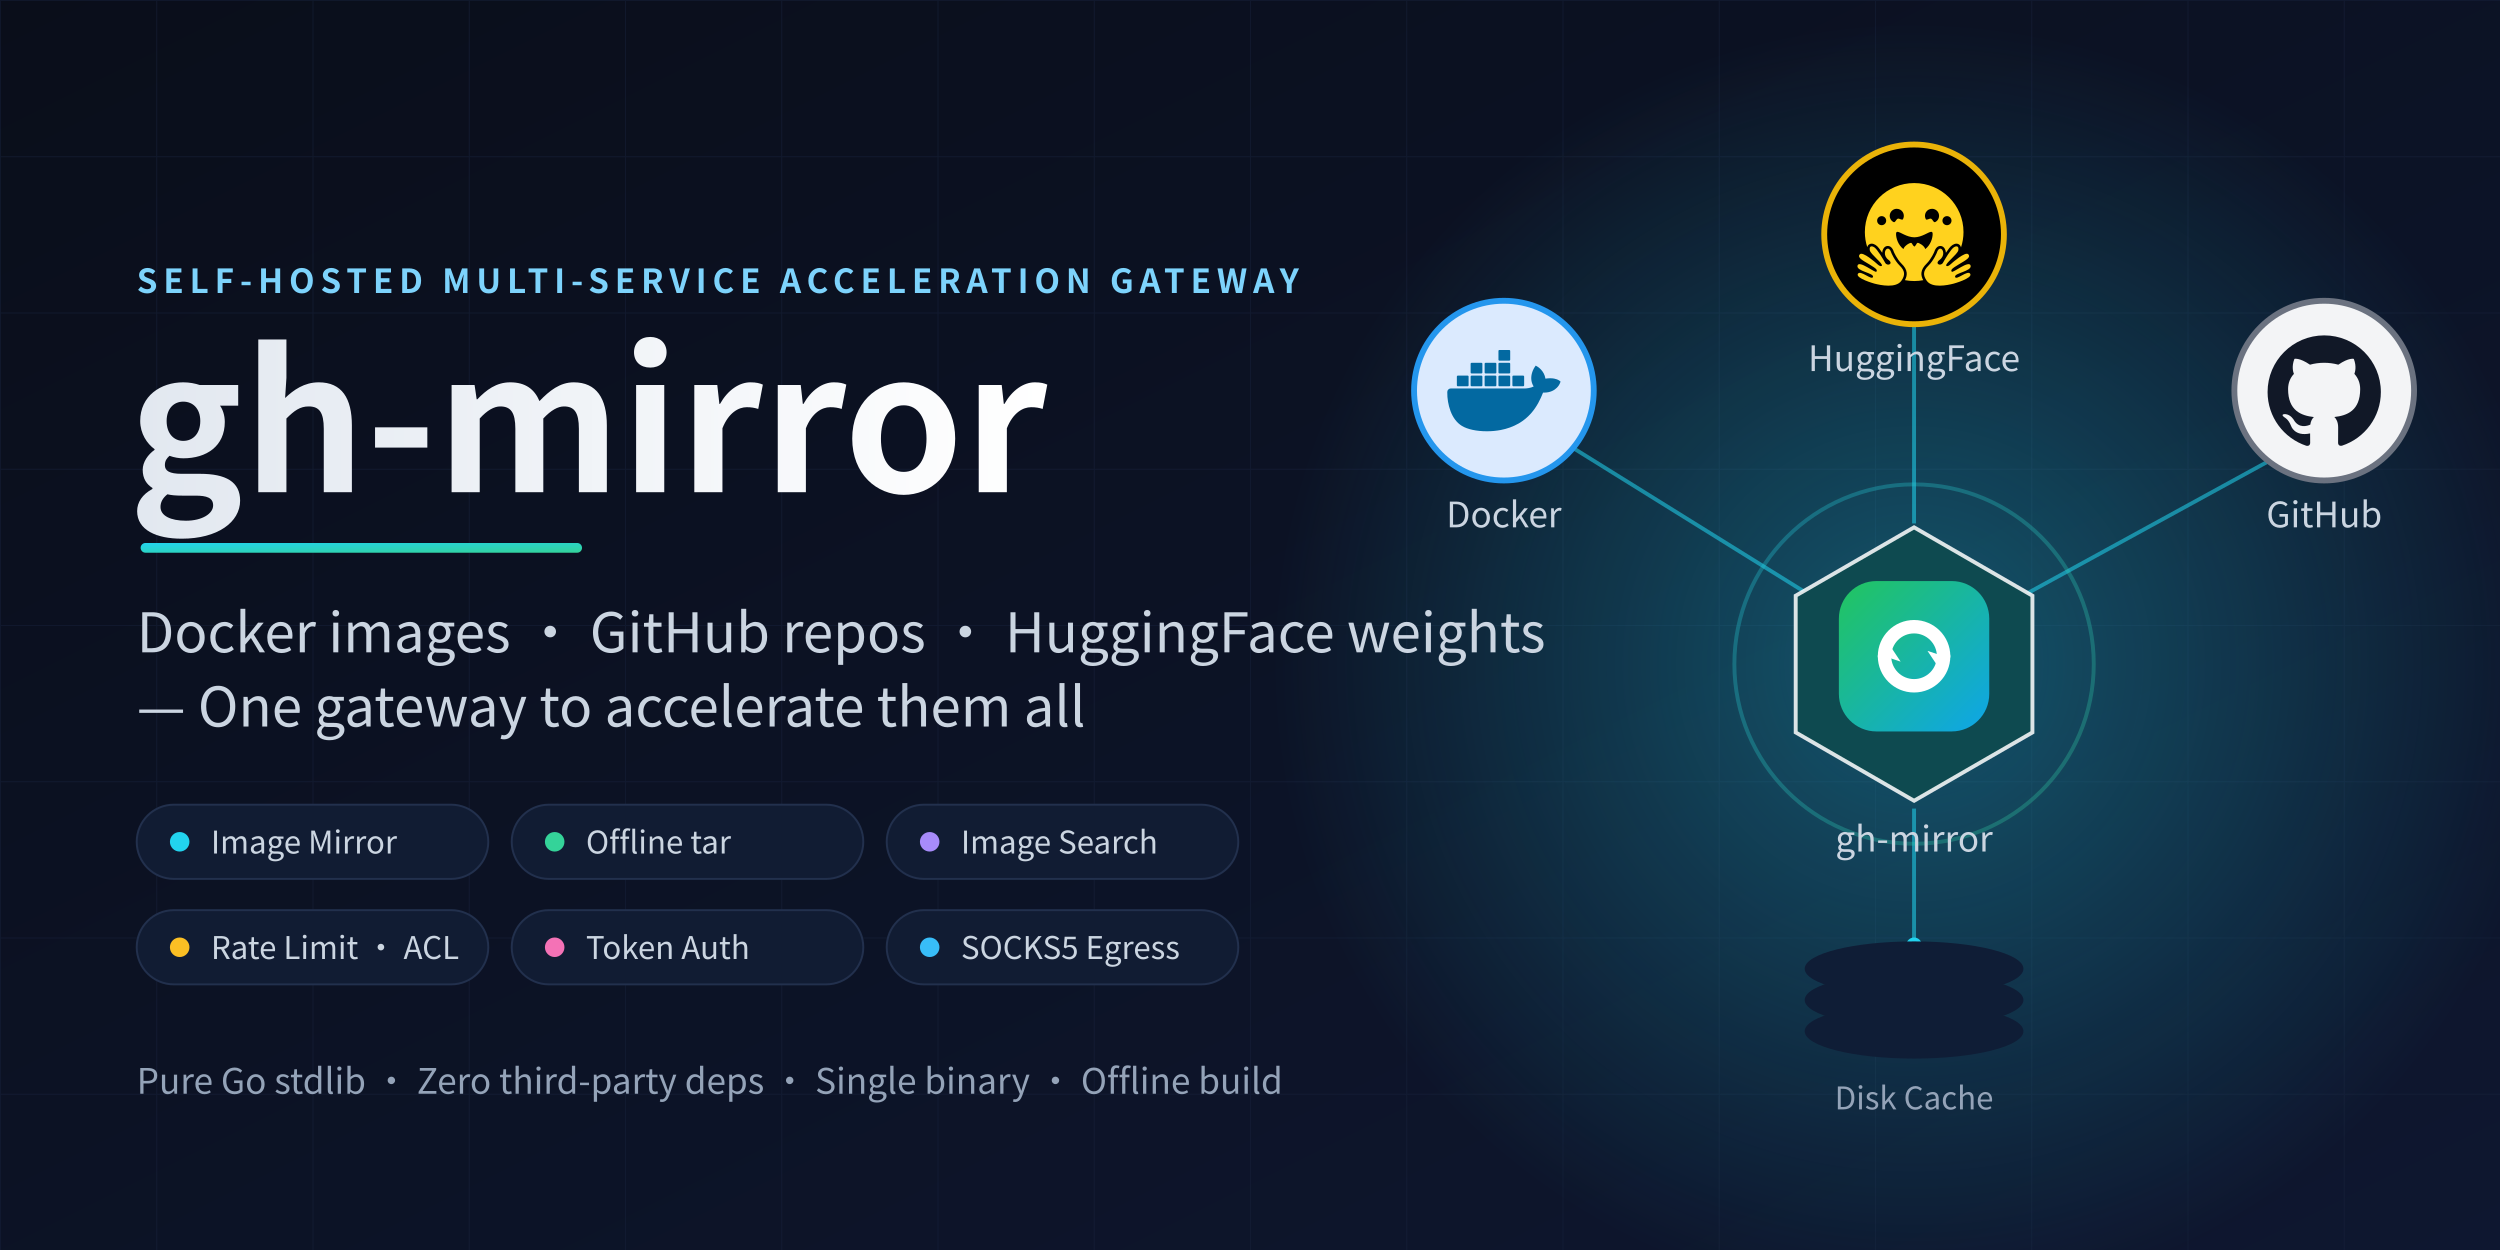
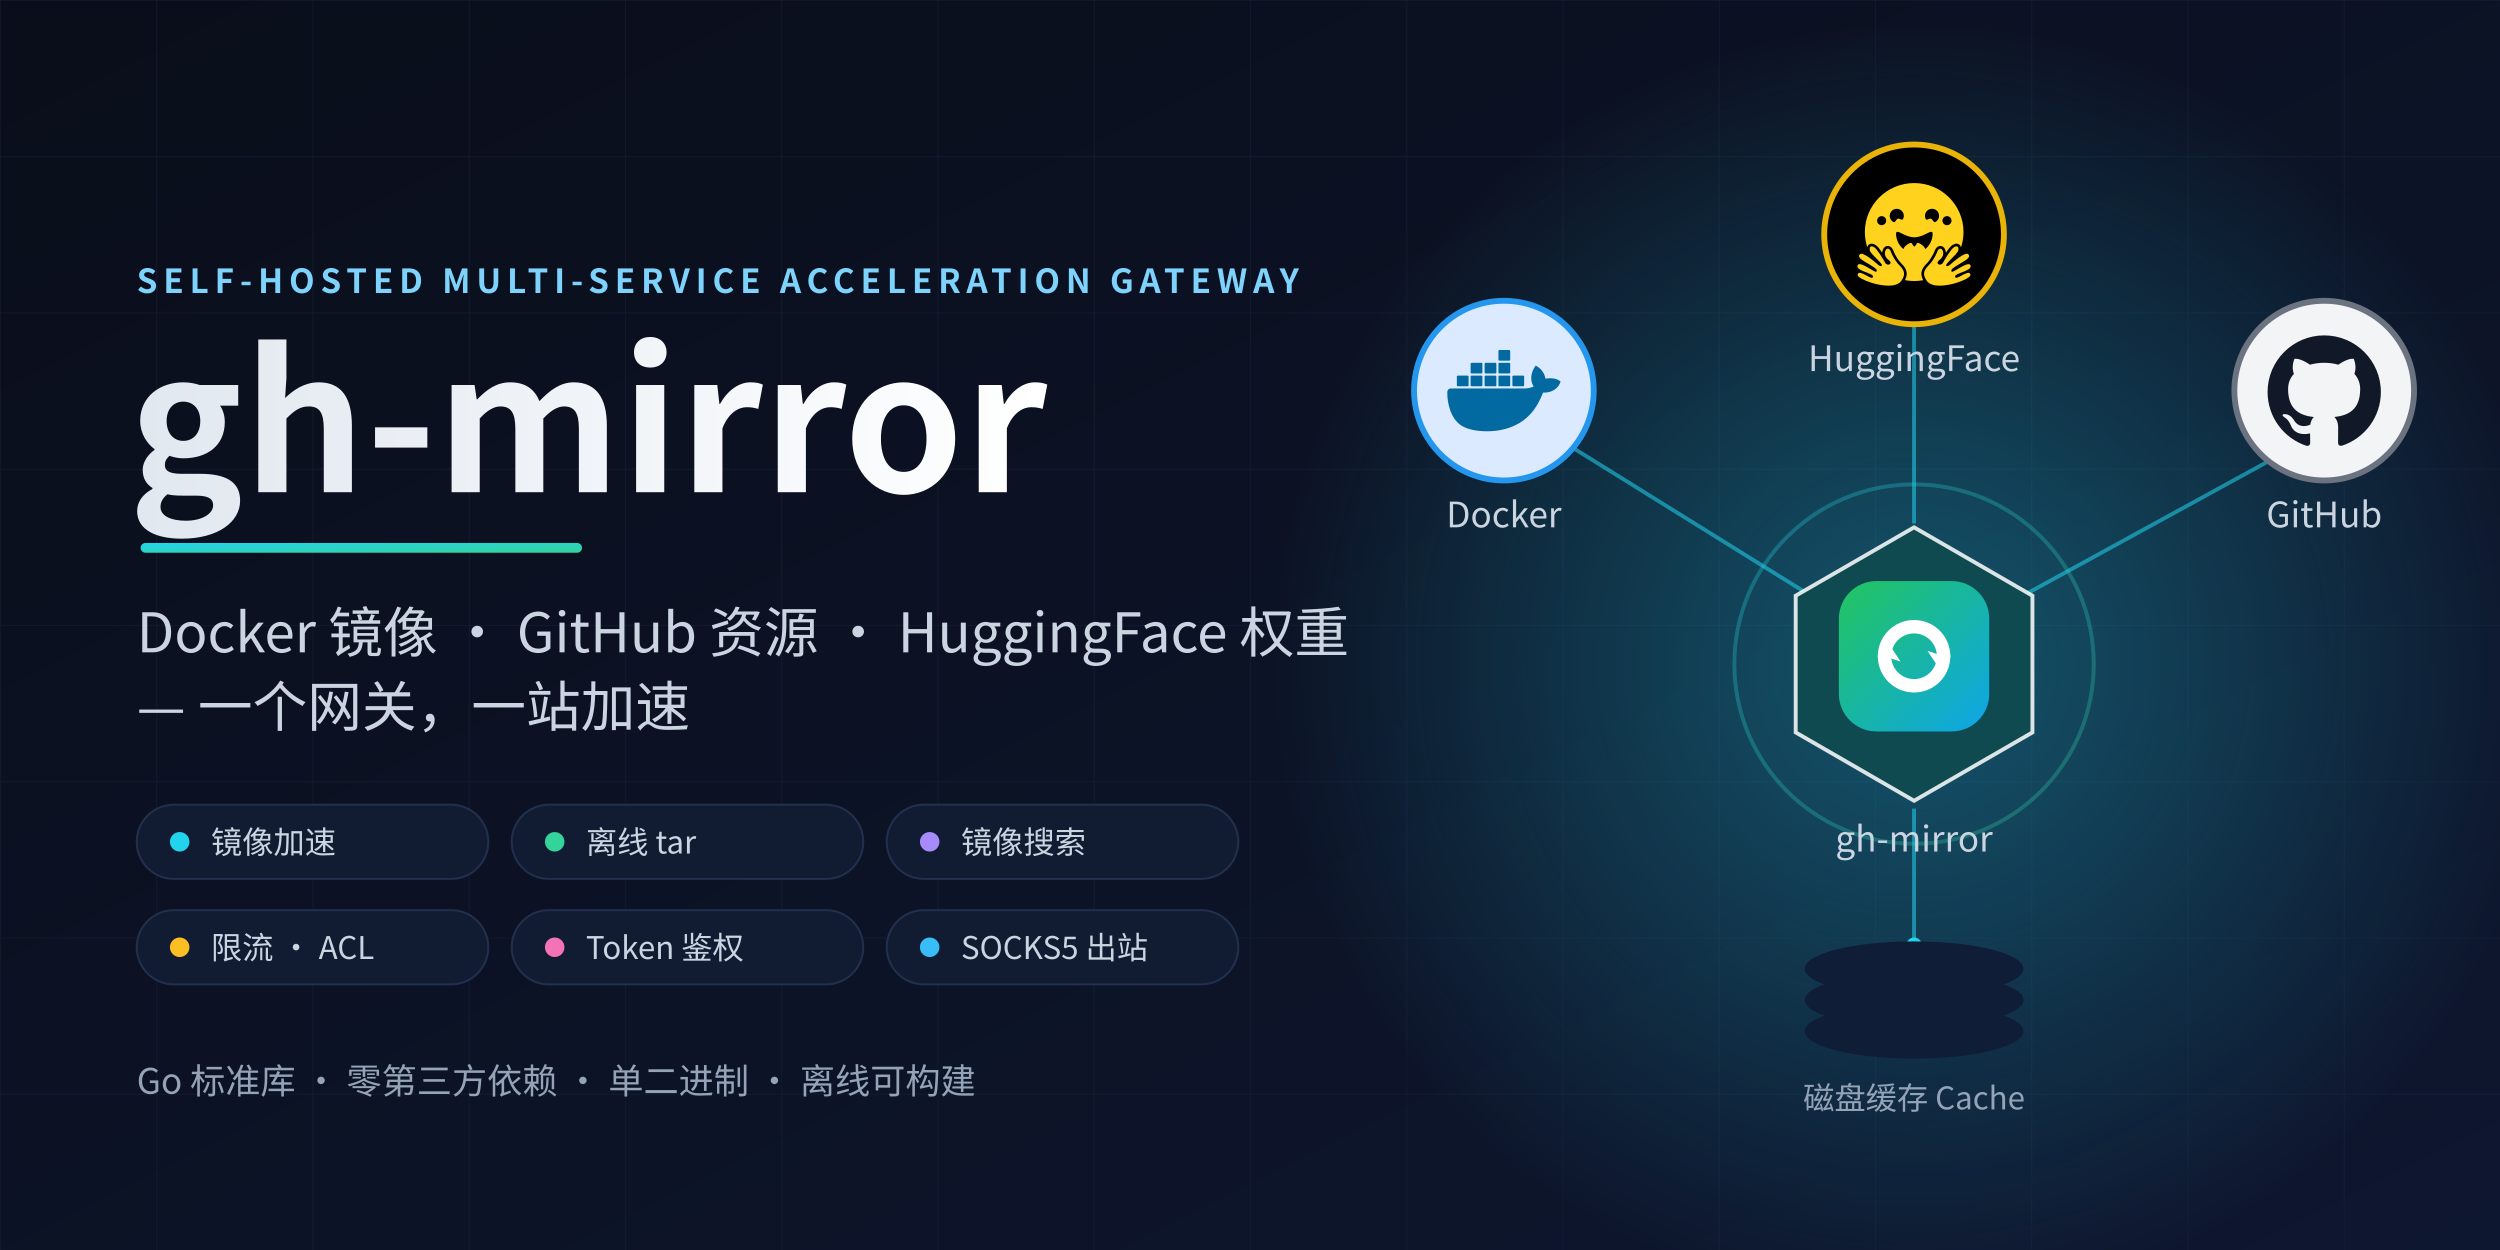
<svg xmlns="http://www.w3.org/2000/svg" width="1280" height="640" viewBox="0 0 1280 640" font-family="'Segoe UI','Microsoft YaHei','PingFang SC','Noto Sans CJK SC',sans-serif">
  <defs>
    <linearGradient id="bg" x1="0" y1="0" x2="1" y2="1">
      <stop offset="0" stop-color="#0a0e1a" />
      <stop offset="1" stop-color="#0e1730" />
    </linearGradient>
    <radialGradient id="glow" cx="0.5" cy="0.5" r="0.5">
      <stop offset="0" stop-color="#22d3ee" stop-opacity="0.35" />
      <stop offset="1" stop-color="#22d3ee" stop-opacity="0" />
    </radialGradient>
    <linearGradient id="gw" x1="0" y1="0" x2="1" y2="1">
      <stop offset="0" stop-color="#22d3ee" />
      <stop offset="1" stop-color="#34d399" />
    </linearGradient>
    <linearGradient id="title" x1="0" y1="0" x2="1" y2="0">
      <stop offset="0" stop-color="#e2e8f0" />
      <stop offset="1" stop-color="#ffffff" />
    </linearGradient>
    <pattern id="grid" width="80" height="80" patternUnits="userSpaceOnUse">
      <path d="M 80 0 L 0 0 0 80" fill="none" stroke="#16213a" stroke-width="1" />
    </pattern>
  </defs>
  <rect width="1280" height="640" fill="url(#bg)" />
  <rect width="1280" height="640" fill="url(#grid)" opacity="0.5" />
  <circle cx="980" cy="340" r="330" fill="url(#glow)" />
  <text x="70" y="150" font-size="17" letter-spacing="3" fill="#7dd3fc" font-weight="600">SELF-HOSTED MULTI-SERVICE ACCELERATION GATEWAY</text>
  <text x="66" y="252" font-size="98" font-weight="800" fill="url(#title)">gh-mirror</text>
  <rect x="72" y="278" width="226" height="5" rx="2.5" fill="url(#gw)" />
-   <text x="70" y="334" font-size="28" fill="#cbd5e1">Docker images · GitHub repos · HuggingFace weights</text>
-   <text x="70" y="372" font-size="28" fill="#cbd5e1">— One gateway to accelerate them all</text>
+   <text x="70" y="334" font-size="28" fill="#cbd5e1">Docker 镜像 · GitHub 资源 · HuggingFace 权重</text>
+   <text x="70" y="372" font-size="28" fill="#cbd5e1">— 一个网关，一站加速</text>
  <g font-size="16" fill="#cbd5e1">
    <rect x="70" y="412" width="180" height="38" rx="19" fill="#111c33" stroke="#22304d" />
    <circle cx="92" cy="431" r="5" fill="#22d3ee" />
-     <text x="108" y="437">Image Mirror</text>
+     <text x="108" y="437">镜像加速</text>
    <rect x="262" y="412" width="180" height="38" rx="19" fill="#111c33" stroke="#22304d" />
    <circle cx="284" cy="431" r="5" fill="#34d399" />
-     <text x="300" y="437">Offline tar</text>
+     <text x="300" y="437">离线 tar</text>
    <rect x="454" y="412" width="180" height="38" rx="19" fill="#111c33" stroke="#22304d" />
    <circle cx="476" cy="431" r="5" fill="#a78bfa" />
-     <text x="492" y="437">Image Search</text>
+     <text x="492" y="437">镜像搜索</text>
    <rect x="70" y="466" width="180" height="38" rx="19" fill="#111c33" stroke="#22304d" />
    <circle cx="92" cy="485" r="5" fill="#fbbf24" />
-     <text x="108" y="491">Rate Limit · ACL</text>
+     <text x="108" y="491">限流 · ACL</text>
    <rect x="262" y="466" width="180" height="38" rx="19" fill="#111c33" stroke="#22304d" />
    <circle cx="284" cy="485" r="5" fill="#f472b6" />
-     <text x="300" y="491">Token Auth</text>
+     <text x="300" y="491">Token 鉴权</text>
    <rect x="454" y="466" width="180" height="38" rx="19" fill="#111c33" stroke="#22304d" />
    <circle cx="476" cy="485" r="5" fill="#38bdf8" />
-     <text x="492" y="491">SOCKS5 Egress</text>
+     <text x="492" y="491">SOCKS5 出站</text>
  </g>
-   <text x="70" y="560" font-size="18" fill="#94a3b8">Pure Go stdlib · Zero third-party deps · Single binary · Offline build</text>
+   <text x="70" y="560" font-size="18" fill="#94a3b8">Go 标准库 · 零第三方依赖 · 单二进制 · 离线可构建</text>
  <g stroke="#22d3ee" stroke-opacity="0.55" stroke-width="2" fill="none">
    <path d="M 800 226 L 948 318" />
    <path d="M 1180 226 L 1012 318" />
    <path d="M 980 154 L 980 268" />
    <path d="M 980 414 L 980 484" />
  </g>
  <g fill="#22d3ee">
    <circle cx="800" cy="226" r="4" />
    <circle cx="1180" cy="226" r="4" />
    <circle cx="980" cy="154" r="4" />
    <circle cx="980" cy="484" r="4" />
  </g>
  <circle cx="770" cy="200" r="46" fill="#dbeafe" stroke="#2496ED" stroke-width="3" />
  <g transform="translate(741,171) scale(2.416667)">
    <path d="M13.983 11.078h2.119a.186.186 0 00.186-.185V9.006a.186.186 0 00-.186-.186h-2.119a.185.185 0 00-.185.185v1.888c0 .102.083.185.185.185m-2.954-5.43h2.118a.186.186 0 00.186-.186V3.574a.186.186 0 00-.186-.185h-2.118a.185.185 0 00-.185.185v1.888c0 .102.082.185.185.185m0 2.716h2.118a.187.187 0 00.186-.186V6.29a.186.186 0 00-.186-.185h-2.118a.185.185 0 00-.185.185v1.887c0 .102.082.185.185.186m-2.93 0h2.12a.186.186 0 00.184-.186V6.29a.185.185 0 00-.185-.185H8.1a.185.185 0 00-.185.185v1.887c0 .102.083.185.185.186m-2.964 0h2.119a.186.186 0 00.185-.186V6.29a.185.185 0 00-.185-.185H5.136a.186.186 0 00-.186.185v1.887c0 .102.084.185.186.186m5.893 2.715h2.118a.186.186 0 00.186-.185V9.006a.186.186 0 00-.186-.186h-2.118a.185.185 0 00-.185.185v1.888c0 .102.082.185.185.185m-2.93 0h2.12a.185.185 0 00.184-.185V9.006a.185.185 0 00-.184-.186h-2.12a.185.185 0 00-.184.185v1.888c0 .102.083.185.185.185m-2.964 0h2.119a.185.185 0 00.185-.185V9.006a.185.185 0 00-.184-.186h-2.12a.186.186 0 00-.186.186v1.887c0 .102.084.185.186.185m-2.92 0h2.12a.185.185 0 00.184-.185V9.006a.185.185 0 00-.184-.186h-2.12a.185.185 0 00-.184.185v1.888c0 .102.082.185.185.185M23.763 9.89c-.065-.051-.672-.51-1.954-.51-.338.001-.676.03-1.01.087-.248-1.7-1.653-2.53-1.716-2.566l-.344-.199-.226.327c-.284.438-.49.922-.612 1.43-.23.97-.09 1.882.403 2.661-.595.332-1.55.413-1.744.42H.751a.751.751 0 00-.75.748 11.376 11.376 0 00.692 4.062c.545 1.428 1.355 2.48 2.41 3.124 1.18.723 3.1 1.137 5.275 1.137.983.003 1.963-.086 2.93-.266a12.248 12.248 0 003.823-1.389c.98-.567 1.86-1.288 2.61-2.136 1.252-1.418 1.998-2.997 2.553-4.4h.221c1.372 0 2.215-.549 2.68-1.009.309-.293.55-.65.707-1.046l.098-.288Z" fill="#0369a1" />
  </g>
  <text x="770" y="270" text-anchor="middle" font-size="18" fill="#cbd5e1">Docker</text>
  <circle cx="980" cy="120" r="46" fill="#000000" stroke="#eab308" stroke-width="3" />
  <g transform="translate(951,91) scale(2.416667)">
    <path d="M12.025 1.13c-5.77 0-10.449 4.647-10.449 10.378 0 1.112.178 2.181.503 3.185.064-.222.203-.444.416-.577a.96.96 0 0 1 .524-.15c.293 0 .584.124.84.284.278.173.48.408.71.694.226.282.458.611.684.951v-.014c.017-.324.106-.622.264-.874s.403-.487.762-.543c.3-.047.596.06.787.203s.31.313.4.467c.15.257.212.468.233.542.01.026.653 1.552 1.657 2.54.616.605 1.01 1.223 1.082 1.912.055.537-.096 1.059-.38 1.572.637.121 1.294.187 1.967.187.657 0 1.298-.063 1.921-.178-.287-.517-.44-1.041-.384-1.581.07-.69.465-1.307 1.081-1.913 1.004-.987 1.647-2.513 1.657-2.539.021-.074.083-.285.233-.542.09-.154.208-.323.4-.467a1.08 1.08 0 0 1 .787-.203c.359.056.604.29.762.543s.247.55.265.874v.015c.225-.34.457-.67.683-.952.23-.286.432-.52.71-.694.257-.16.547-.284.84-.285a.97.97 0 0 1 .524.151c.228.143.373.388.43.625l.006.04a10.3 10.3 0 0 0 .534-3.273c0-5.731-4.678-10.378-10.449-10.378M8.327 6.583a1.5 1.5 0 0 1 .713.174 1.487 1.487 0 0 1 .617 2.013c-.183.343-.762-.214-1.102-.094-.38.134-.532.914-.917.71a1.487 1.487 0 0 1 .69-2.803m7.486 0a1.487 1.487 0 0 1 .689 2.803c-.385.204-.536-.576-.916-.71-.34-.12-.92.437-1.103.094a1.487 1.487 0 0 1 .617-2.013 1.5 1.5 0 0 1 .713-.174m-10.68 1.55a.96.96 0 1 1 0 1.921.96.96 0 0 1 0-1.92m13.838 0a.96.96 0 1 1 0 1.92.96.96 0 0 1 0-1.92M8.489 11.458c.588.01 1.965 1.157 3.572 1.164 1.607-.007 2.984-1.155 3.572-1.164.196-.003.305.12.305.454 0 .886-.424 2.328-1.563 3.202-.22-.756-1.396-1.366-1.63-1.32q-.011.001-.02.006l-.044.026-.01.008-.03.024q-.018.017-.035.036l-.032.04a1 1 0 0 0-.058.09l-.014.025q-.049.088-.11.19a1 1 0 0 1-.083.116 1.2 1.2 0 0 1-.173.18q-.035.029-.075.058a1.3 1.3 0 0 1-.251-.243 1 1 0 0 1-.076-.107c-.124-.193-.177-.363-.337-.444-.034-.016-.104-.008-.2.022q-.094.03-.216.087-.06.028-.125.063l-.13.074q-.067.04-.136.086a3 3 0 0 0-.135.096 3 3 0 0 0-.26.219 2 2 0 0 0-.12.121 2 2 0 0 0-.106.128l-.002.002a2 2 0 0 0-.09.132l-.001.001a1.2 1.2 0 0 0-.105.212q-.013.036-.024.073c-1.139-.875-1.563-2.317-1.563-3.203 0-.334.109-.457.305-.454m.836 10.354c.824-1.19.766-2.082-.365-3.194-1.13-1.112-1.789-2.738-1.789-2.738s-.246-.945-.806-.858-.97 1.499.202 2.362c1.173.864-.233 1.45-.685.64-.45-.812-1.683-2.896-2.322-3.295s-1.089-.175-.938.647 2.822 2.813 2.562 3.244-1.176-.506-1.176-.506-2.866-2.567-3.49-1.898.473 1.23 2.037 2.16c1.564.932 1.686 1.178 1.464 1.53s-3.675-2.511-4-1.297c-.323 1.214 3.524 1.567 3.287 2.405-.238.839-2.71-1.587-3.216-.642-.506.946 3.49 2.056 3.522 2.064 1.29.33 4.568 1.028 5.713-.624m5.349 0c-.824-1.19-.766-2.082.365-3.194 1.13-1.112 1.789-2.738 1.789-2.738s.246-.945.806-.858.97 1.499-.202 2.362c-1.173.864.233 1.45.685.64.451-.812 1.683-2.896 2.322-3.295s1.089-.175.938.647-2.822 2.813-2.562 3.244 1.176-.506 1.176-.506 2.866-2.567 3.49-1.898-.473 1.23-2.037 2.16c-1.564.932-1.686 1.178-1.464 1.53s3.675-2.511 4-1.297c.323 1.214-3.524 1.567-3.287 2.405.238.839 2.71-1.587 3.216-.642.506.946-3.49 2.056-3.522 2.064-1.29.33-4.568 1.028-5.713-.624" fill="#FFD21E" />
  </g>
  <text x="980" y="190" text-anchor="middle" font-size="18" fill="#cbd5e1">HuggingFace</text>
  <circle cx="1190" cy="200" r="46" fill="#f3f4f6" stroke="#6b7280" stroke-width="3" />
  <g transform="translate(1161,171) scale(2.416667)">
    <path d="M12 .297c-6.63 0-12 5.373-12 12 0 5.303 3.438 9.8 8.205 11.385.6.113.82-.258.82-.577 0-.285-.01-1.04-.015-2.04-3.338.724-4.042-1.61-4.042-1.61C4.422 18.07 3.633 17.7 3.633 17.7c-1.087-.744.084-.729.084-.729 1.205.084 1.838 1.236 1.838 1.236 1.07 1.835 2.809 1.305 3.495.998.108-.776.417-1.305.76-1.605-2.665-.3-5.466-1.332-5.466-5.93 0-1.31.465-2.38 1.235-3.22-.135-.303-.54-1.523.105-3.176 0 0 1.005-.322 3.3 1.23.96-.267 1.98-.399 3-.405 1.02.006 2.04.138 3 .405 2.28-1.552 3.285-1.23 3.285-1.23.645 1.653.24 2.873.12 3.176.765.84 1.23 1.91 1.23 3.22 0 4.61-2.805 5.625-5.475 5.92.42.36.81 1.096.81 2.22 0 1.606-.015 2.896-.015 3.286 0 .315.21.69.825.57C20.565 22.092 24 17.592 24 12.297c0-6.627-5.373-12-12-12" fill="#111827" />
  </g>
  <text x="1190" y="270" text-anchor="middle" font-size="18" fill="#cbd5e1">GitHub</text>
  <circle cx="980" cy="340" r="92" fill="none" stroke="url(#gw)" stroke-opacity="0.3" stroke-width="2" />
  <polygon points="980,270 1040.6,305 1040.6,375 980,410 919.4,375 919.4,305" fill="#0e4a50" stroke="#ffffff" stroke-opacity="0.85" stroke-width="2" />
  <g transform="translate(936,292) scale(1.375)">
    <defs>
      <linearGradient id="gm" x1="0%" y1="0%" x2="100%" y2="100%">
        <stop offset="0%" stop-color="#22c55e" />
        <stop offset="100%" stop-color="#0ea5e9" />
      </linearGradient>
    </defs>
    <rect x="4" y="4" width="56" height="56" rx="14" fill="url(#gm)" />
    <g fill="none" stroke="#ffffff" stroke-width="5" stroke-linecap="round">
      <path d="M21 32 A11 11 0 0 1 43 32" />
      <path d="M43 32 A11 11 0 0 1 21 32" />
    </g>
    <path d="M43 32 L37 30 L41 36 Z" fill="#ffffff" />
    <path d="M21 32 L27 34 L23 28 Z" fill="#ffffff" />
  </g>
  <text x="980" y="436" text-anchor="middle" font-size="18" fill="#cbd5e1">gh-mirror</text>
  <g stroke="url(#cache)" stroke-width="2">
    <ellipse cx="980" cy="496" rx="56" ry="14" fill="#0f1d36" />
    <ellipse cx="980" cy="512" rx="56" ry="14" fill="#0f1d36" />
    <ellipse cx="980" cy="528" rx="56" ry="14" fill="#0f1d36" />
  </g>
-   <text x="980" y="568" text-anchor="middle" font-size="16" fill="#94a3b8">Disk Cache</text>
+   <text x="980" y="568" text-anchor="middle" font-size="16" fill="#94a3b8">磁盘缓存 Cache</text>
</svg>
